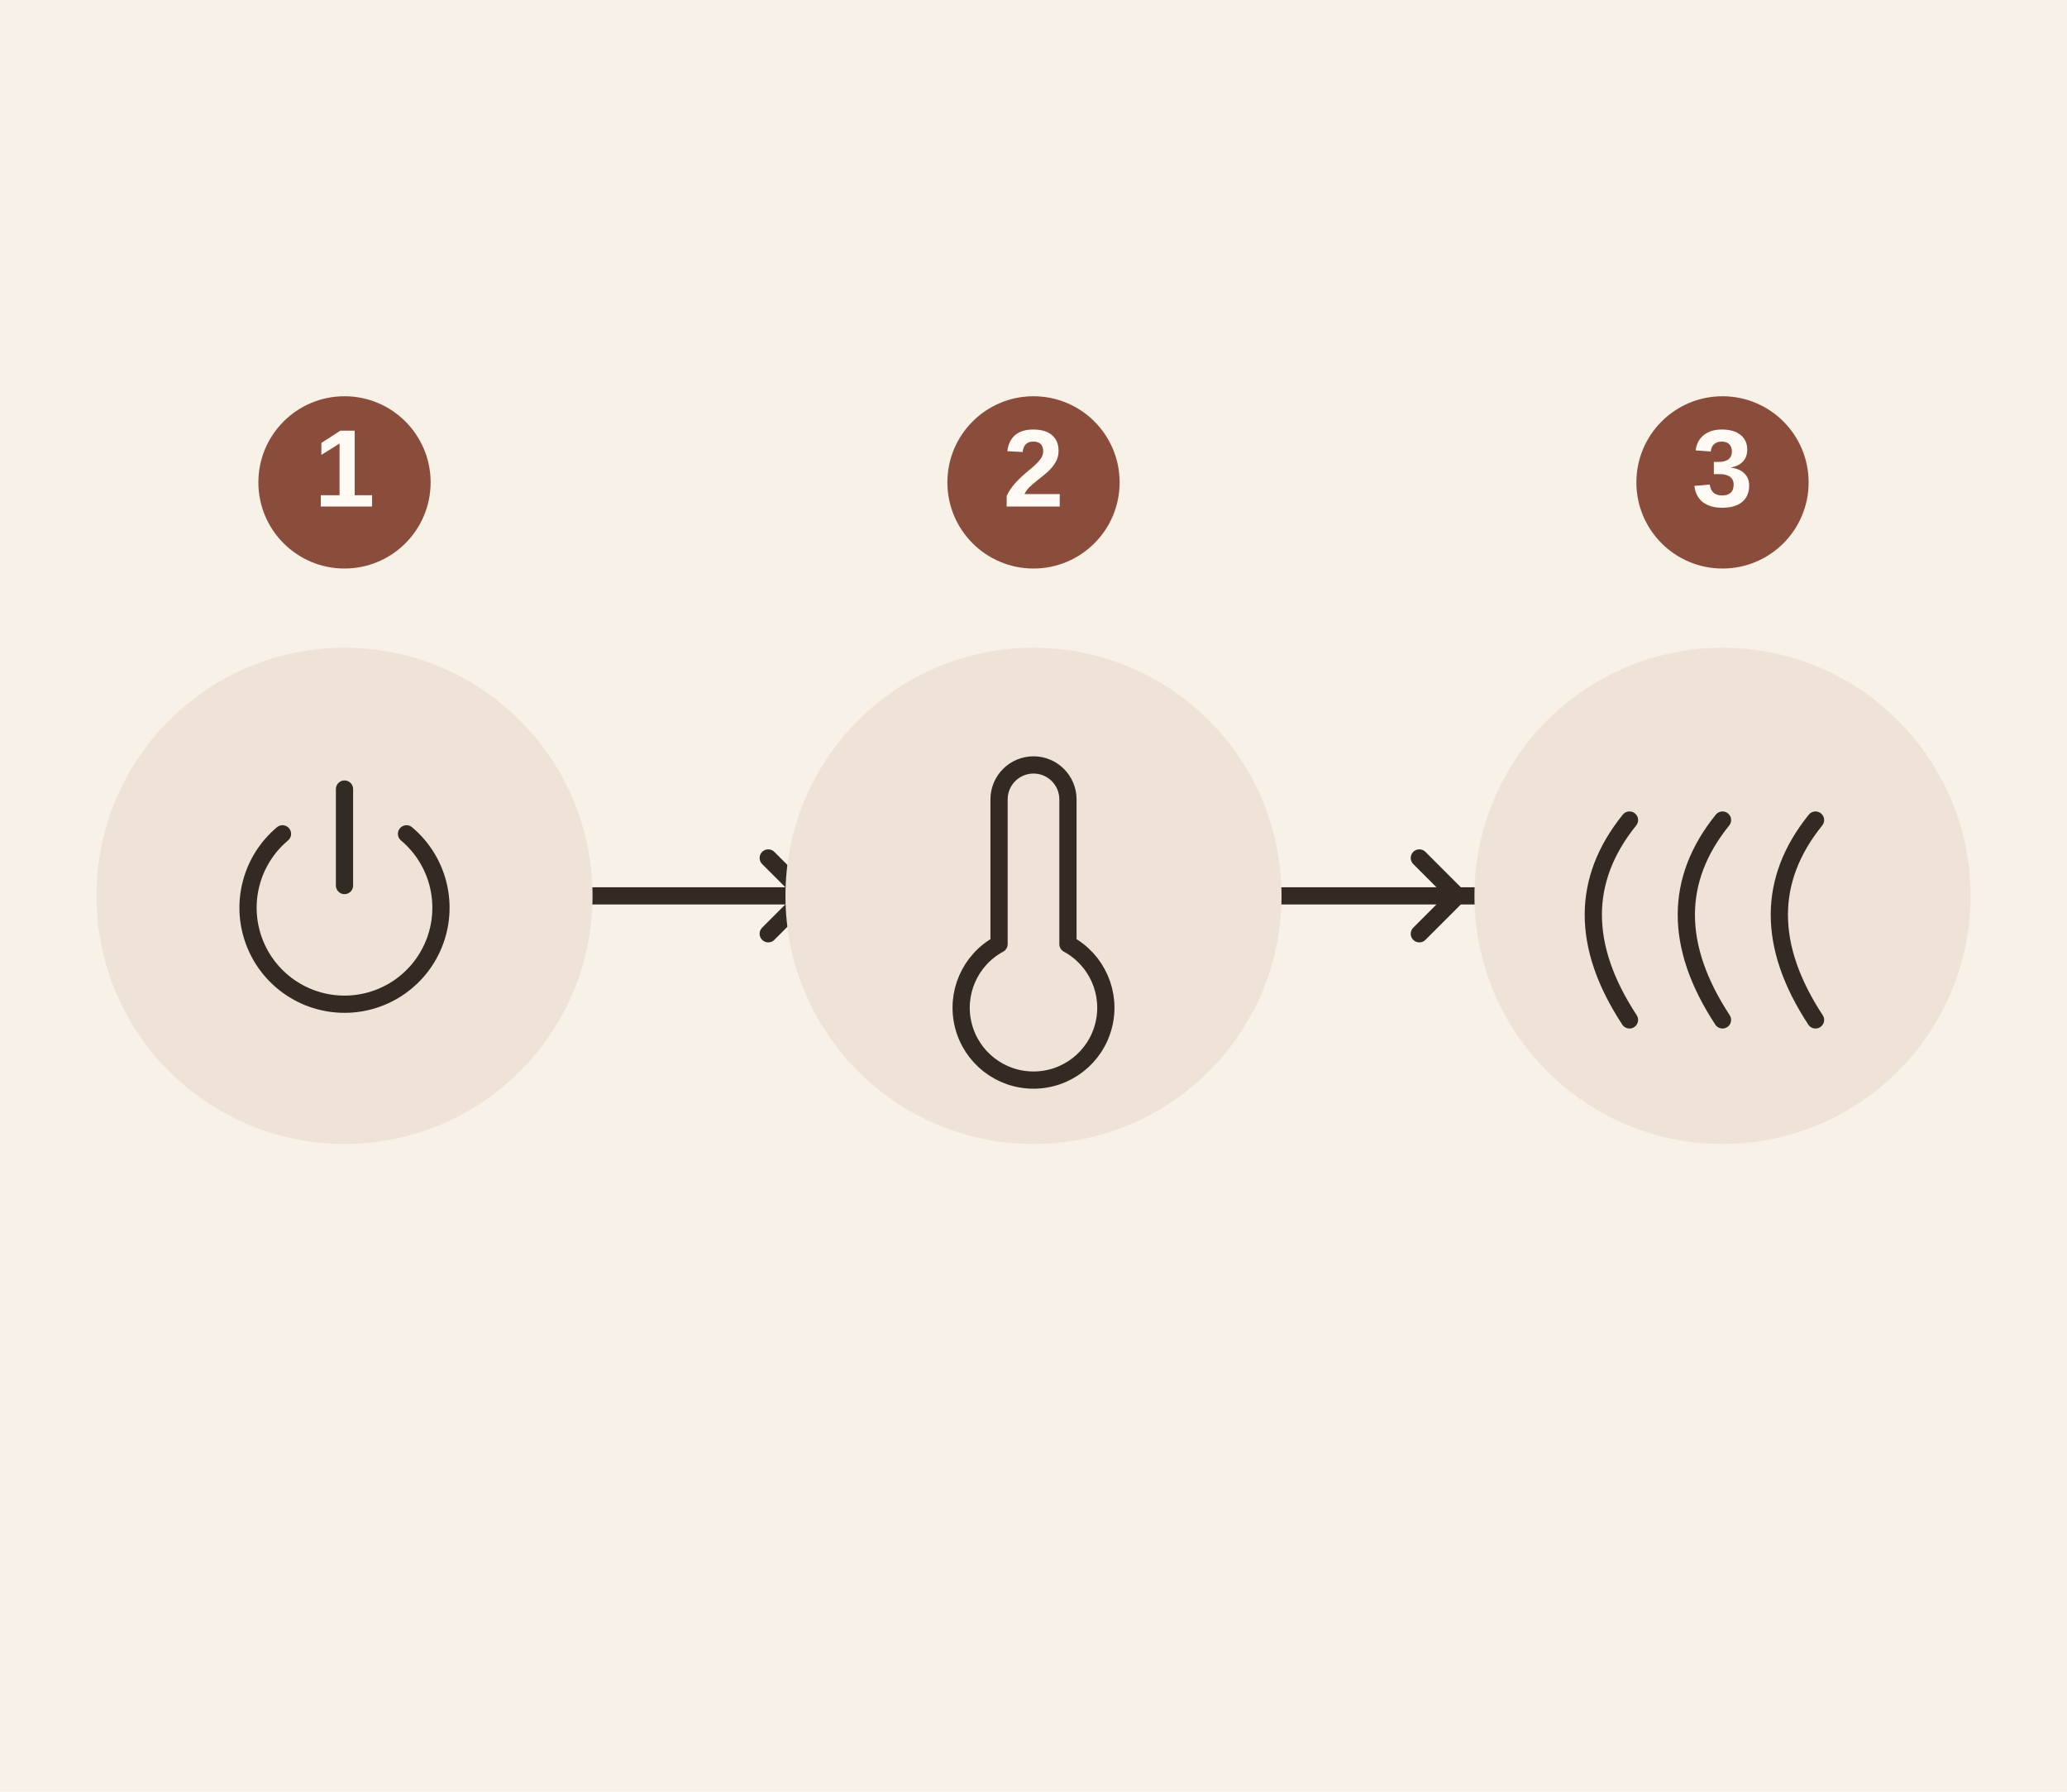
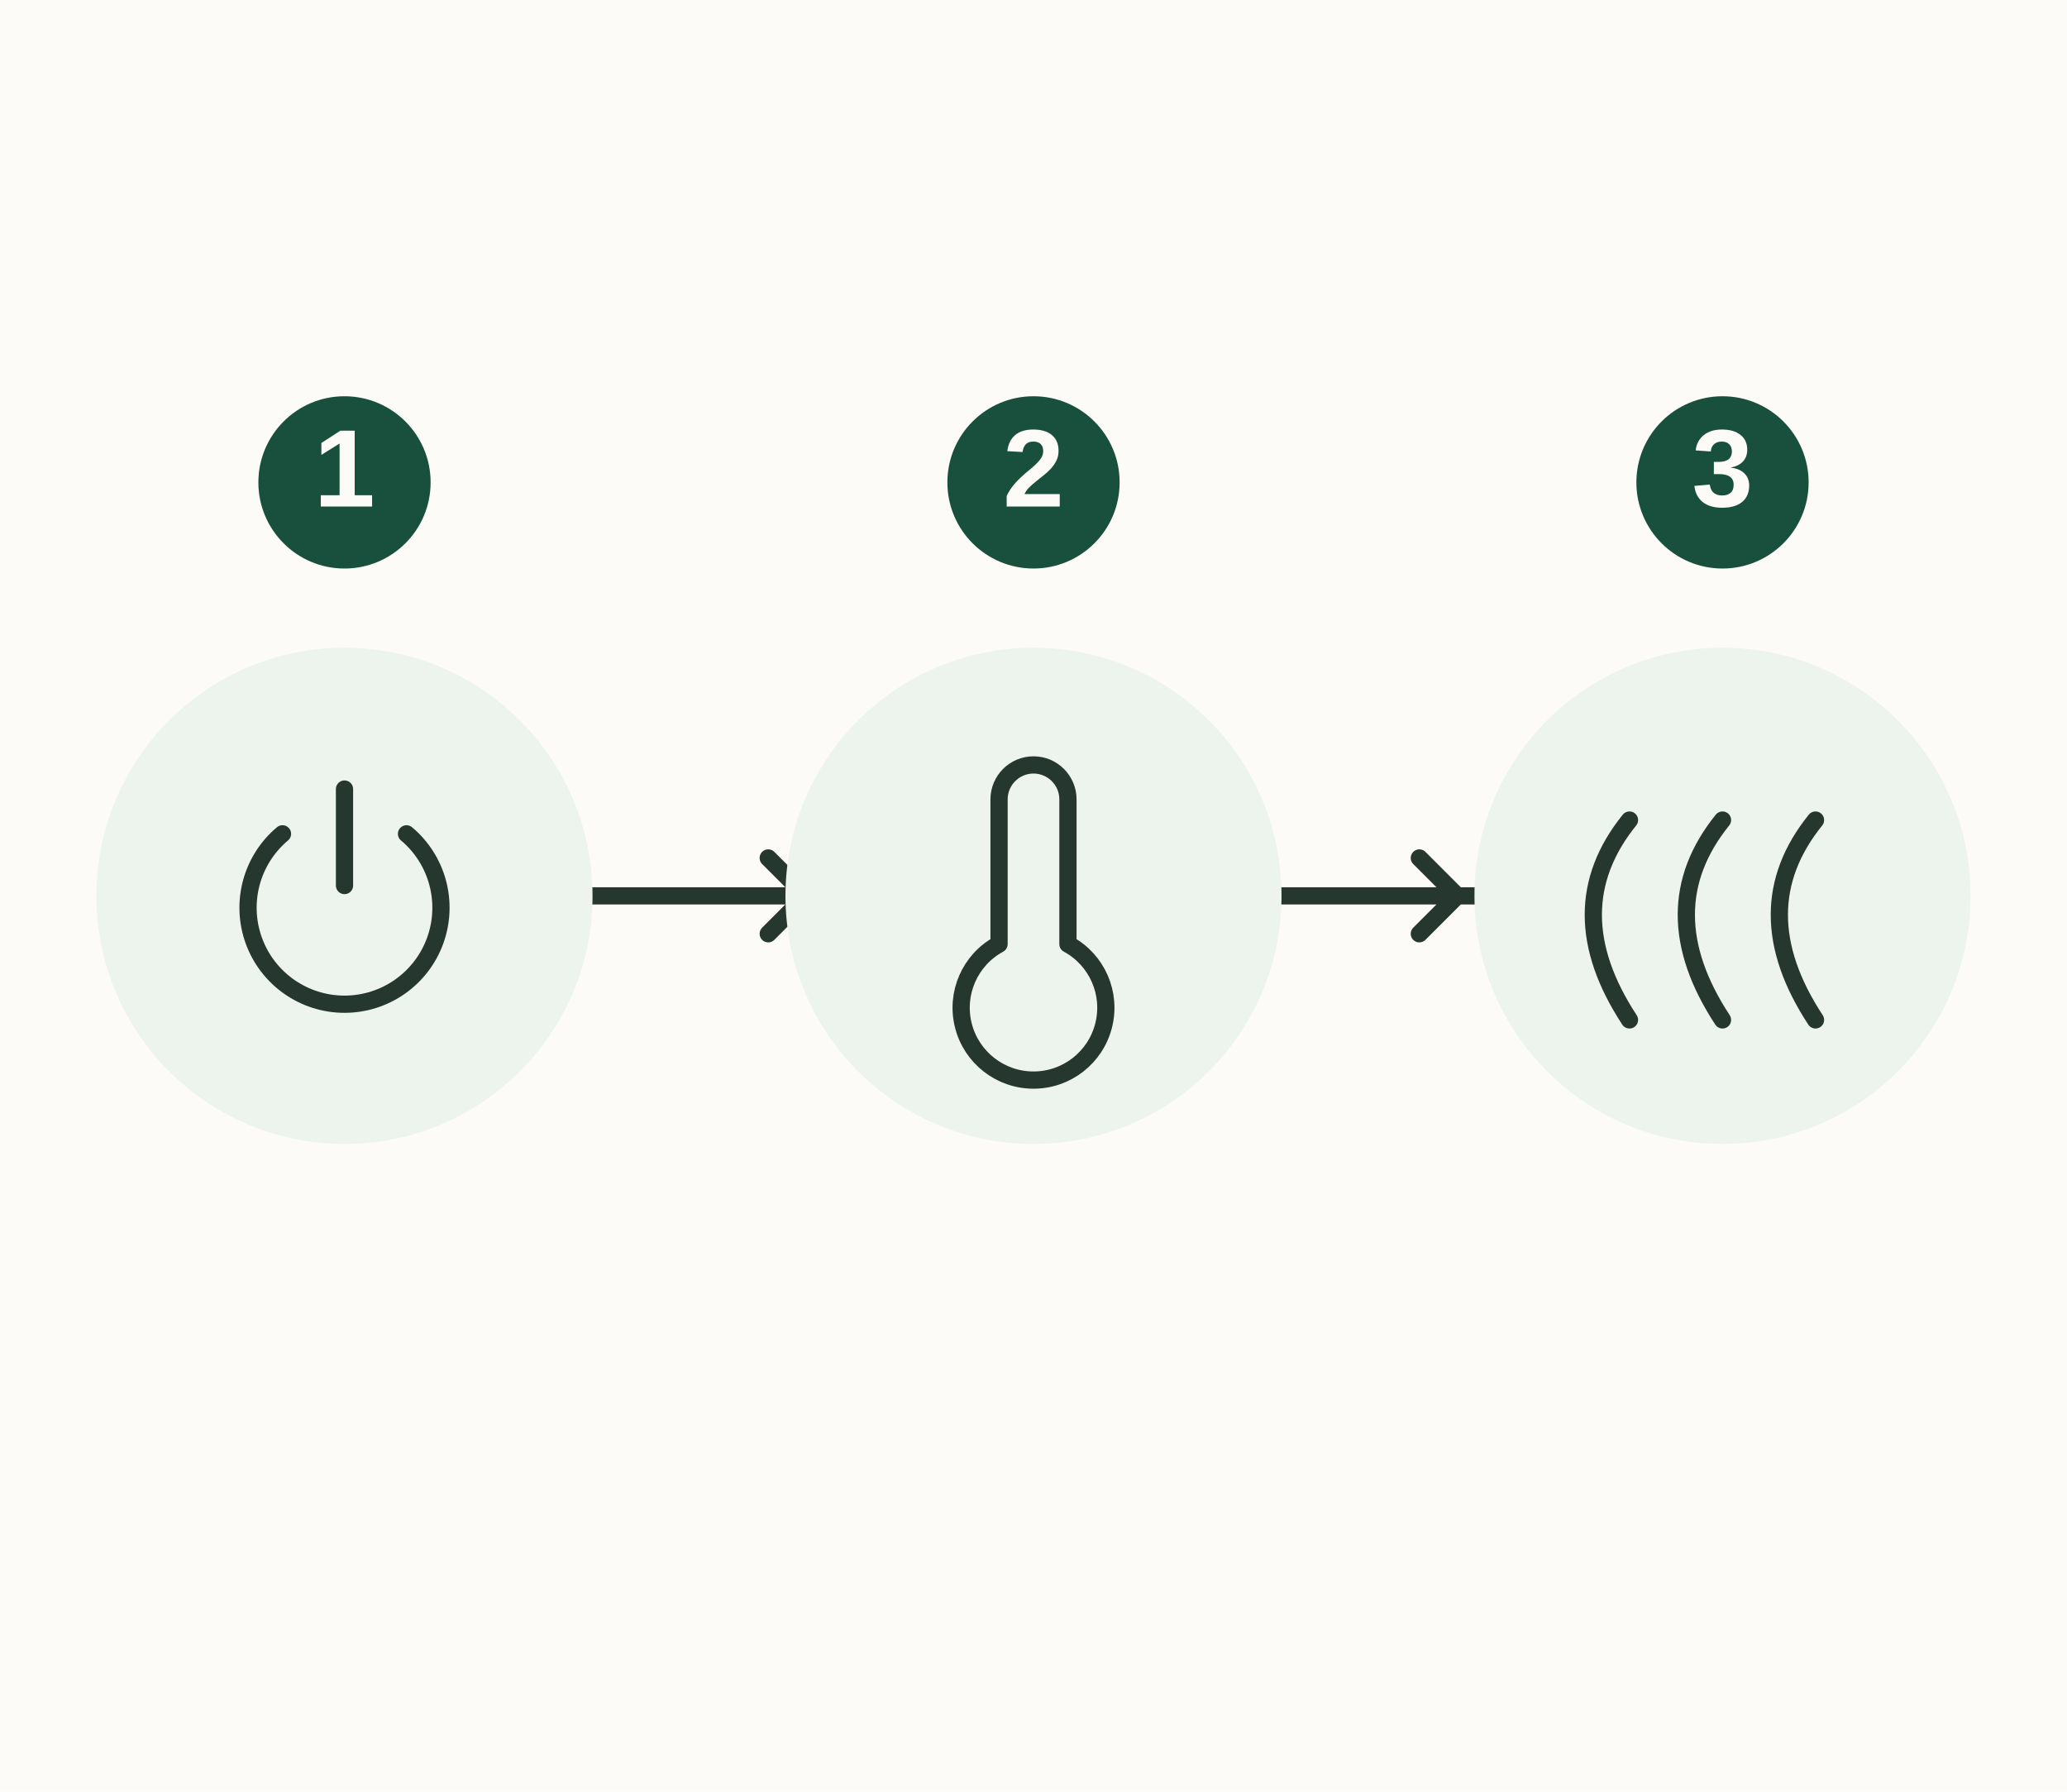
<svg xmlns="http://www.w3.org/2000/svg" viewBox="0 0 600 520" width="600" height="520">
-   <rect width="600" height="520" fill="#f7f1e8" />
-   <path d="M166 260h67m134 0h67m-211-11 11 11-11 11m189-22 11 11-11 11" fill="none" stroke="#332a24" stroke-width="5" stroke-linecap="round" stroke-linejoin="round" />
-   <circle cx="100" cy="260" r="72" fill="#efe3d8" />
+   <rect width="600" height="520" fill="#fcfbf7" />
+   <path d="M166 260h67m134 0h67m-211-11 11 11-11 11m189-22 11 11-11 11" fill="none" stroke="#25372e" stroke-width="5" stroke-linecap="round" stroke-linejoin="round" />
+   <circle cx="100" cy="260" r="72" fill="#edf3ed" />
  <g transform="translate(100 260)">
-     <g transform="translate(0 0) scale(1)" fill="none" stroke="#332a24" stroke-width="5" stroke-linecap="round" stroke-linejoin="round">
+     <g transform="translate(0 0) scale(1)" fill="none" stroke="#25372e" stroke-width="5" stroke-linecap="round" stroke-linejoin="round">
      <path d="M-18-18a28 28 0 1 0 36 0M0-31v28" />
    </g>
  </g>
-   <circle cx="100" cy="140" r="25" fill="#8b4d3b" />
-   <text x="100" y="147" text-anchor="middle" fill="#fffaf4" font-family="Arial,sans-serif" font-size="32" font-weight="700">1</text>
-   <circle cx="300" cy="260" r="72" fill="#efe3d8" />
+   <circle cx="100" cy="140" r="25" fill="#194f3d" />
+   <text x="100" y="147" text-anchor="middle" fill="#fcfbf7" font-family="Arial,sans-serif" font-size="32" font-weight="700">1</text>
+   <circle cx="300" cy="260" r="72" fill="#edf3ed" />
  <g transform="translate(300 260)">
-     <path d="M-10 14v-42a10 10 0 0 1 20 0v42a21 21 0 1 1-20 0Z" fill="none" stroke="#332a24" stroke-width="5" stroke-linecap="round" stroke-linejoin="round" />
+     <path d="M-10 14v-42a10 10 0 0 1 20 0v42a21 21 0 1 1-20 0Z" fill="none" stroke="#25372e" stroke-width="5" stroke-linecap="round" stroke-linejoin="round" />
  </g>
-   <circle cx="300" cy="140" r="25" fill="#8b4d3b" />
-   <text x="300" y="147" text-anchor="middle" fill="#fffaf4" font-family="Arial,sans-serif" font-size="32" font-weight="700">2</text>
-   <circle cx="500" cy="260" r="72" fill="#efe3d8" />
+   <circle cx="300" cy="140" r="25" fill="#194f3d" />
+   <text x="300" y="147" text-anchor="middle" fill="#fcfbf7" font-family="Arial,sans-serif" font-size="32" font-weight="700">2</text>
+   <circle cx="500" cy="260" r="72" fill="#edf3ed" />
  <g transform="translate(500 260)">
-     <path d="M-27 36q-21-32 0-58m27 58q-21-32 0-58m27 58q-21-32 0-58" fill="none" stroke="#332a24" stroke-width="5" stroke-linecap="round" stroke-linejoin="round" />
+     <path d="M-27 36q-21-32 0-58m27 58q-21-32 0-58m27 58q-21-32 0-58" fill="none" stroke="#25372e" stroke-width="5" stroke-linecap="round" stroke-linejoin="round" />
  </g>
-   <circle cx="500" cy="140" r="25" fill="#8b4d3b" />
-   <text x="500" y="147" text-anchor="middle" fill="#fffaf4" font-family="Arial,sans-serif" font-size="32" font-weight="700">3</text>
+   <circle cx="500" cy="140" r="25" fill="#194f3d" />
+   <text x="500" y="147" text-anchor="middle" fill="#fcfbf7" font-family="Arial,sans-serif" font-size="32" font-weight="700">3</text>
</svg>
